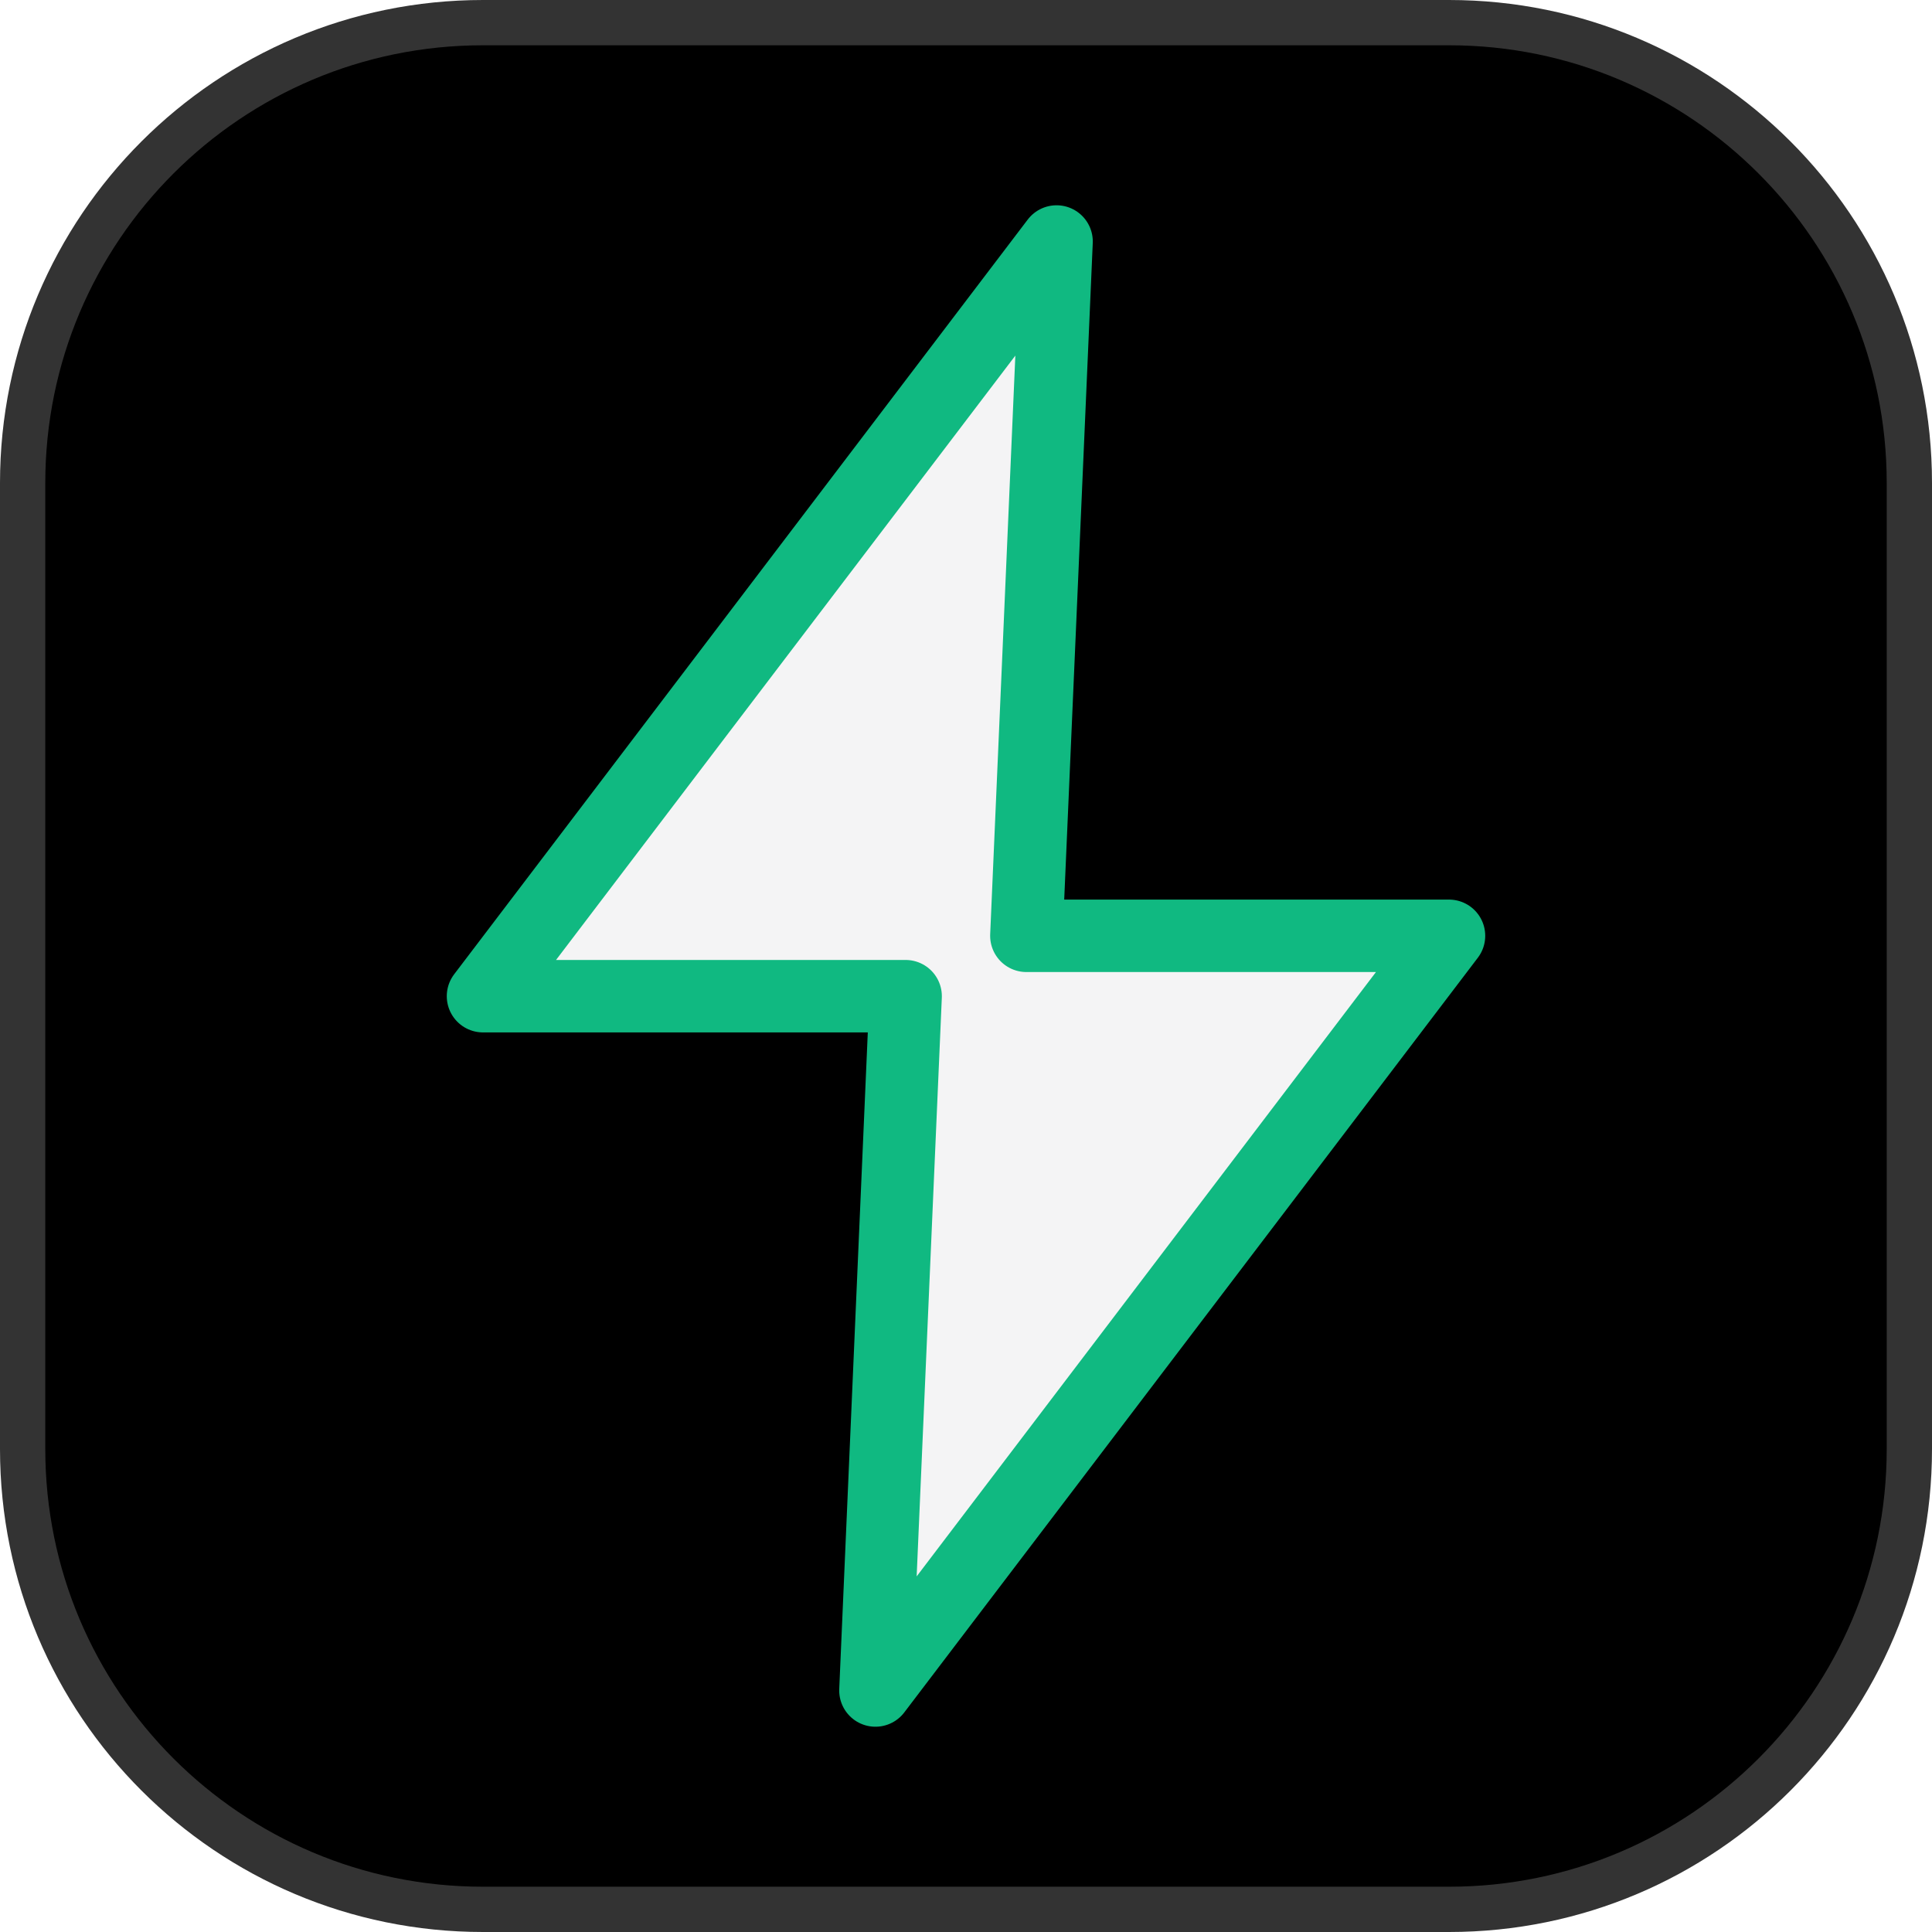
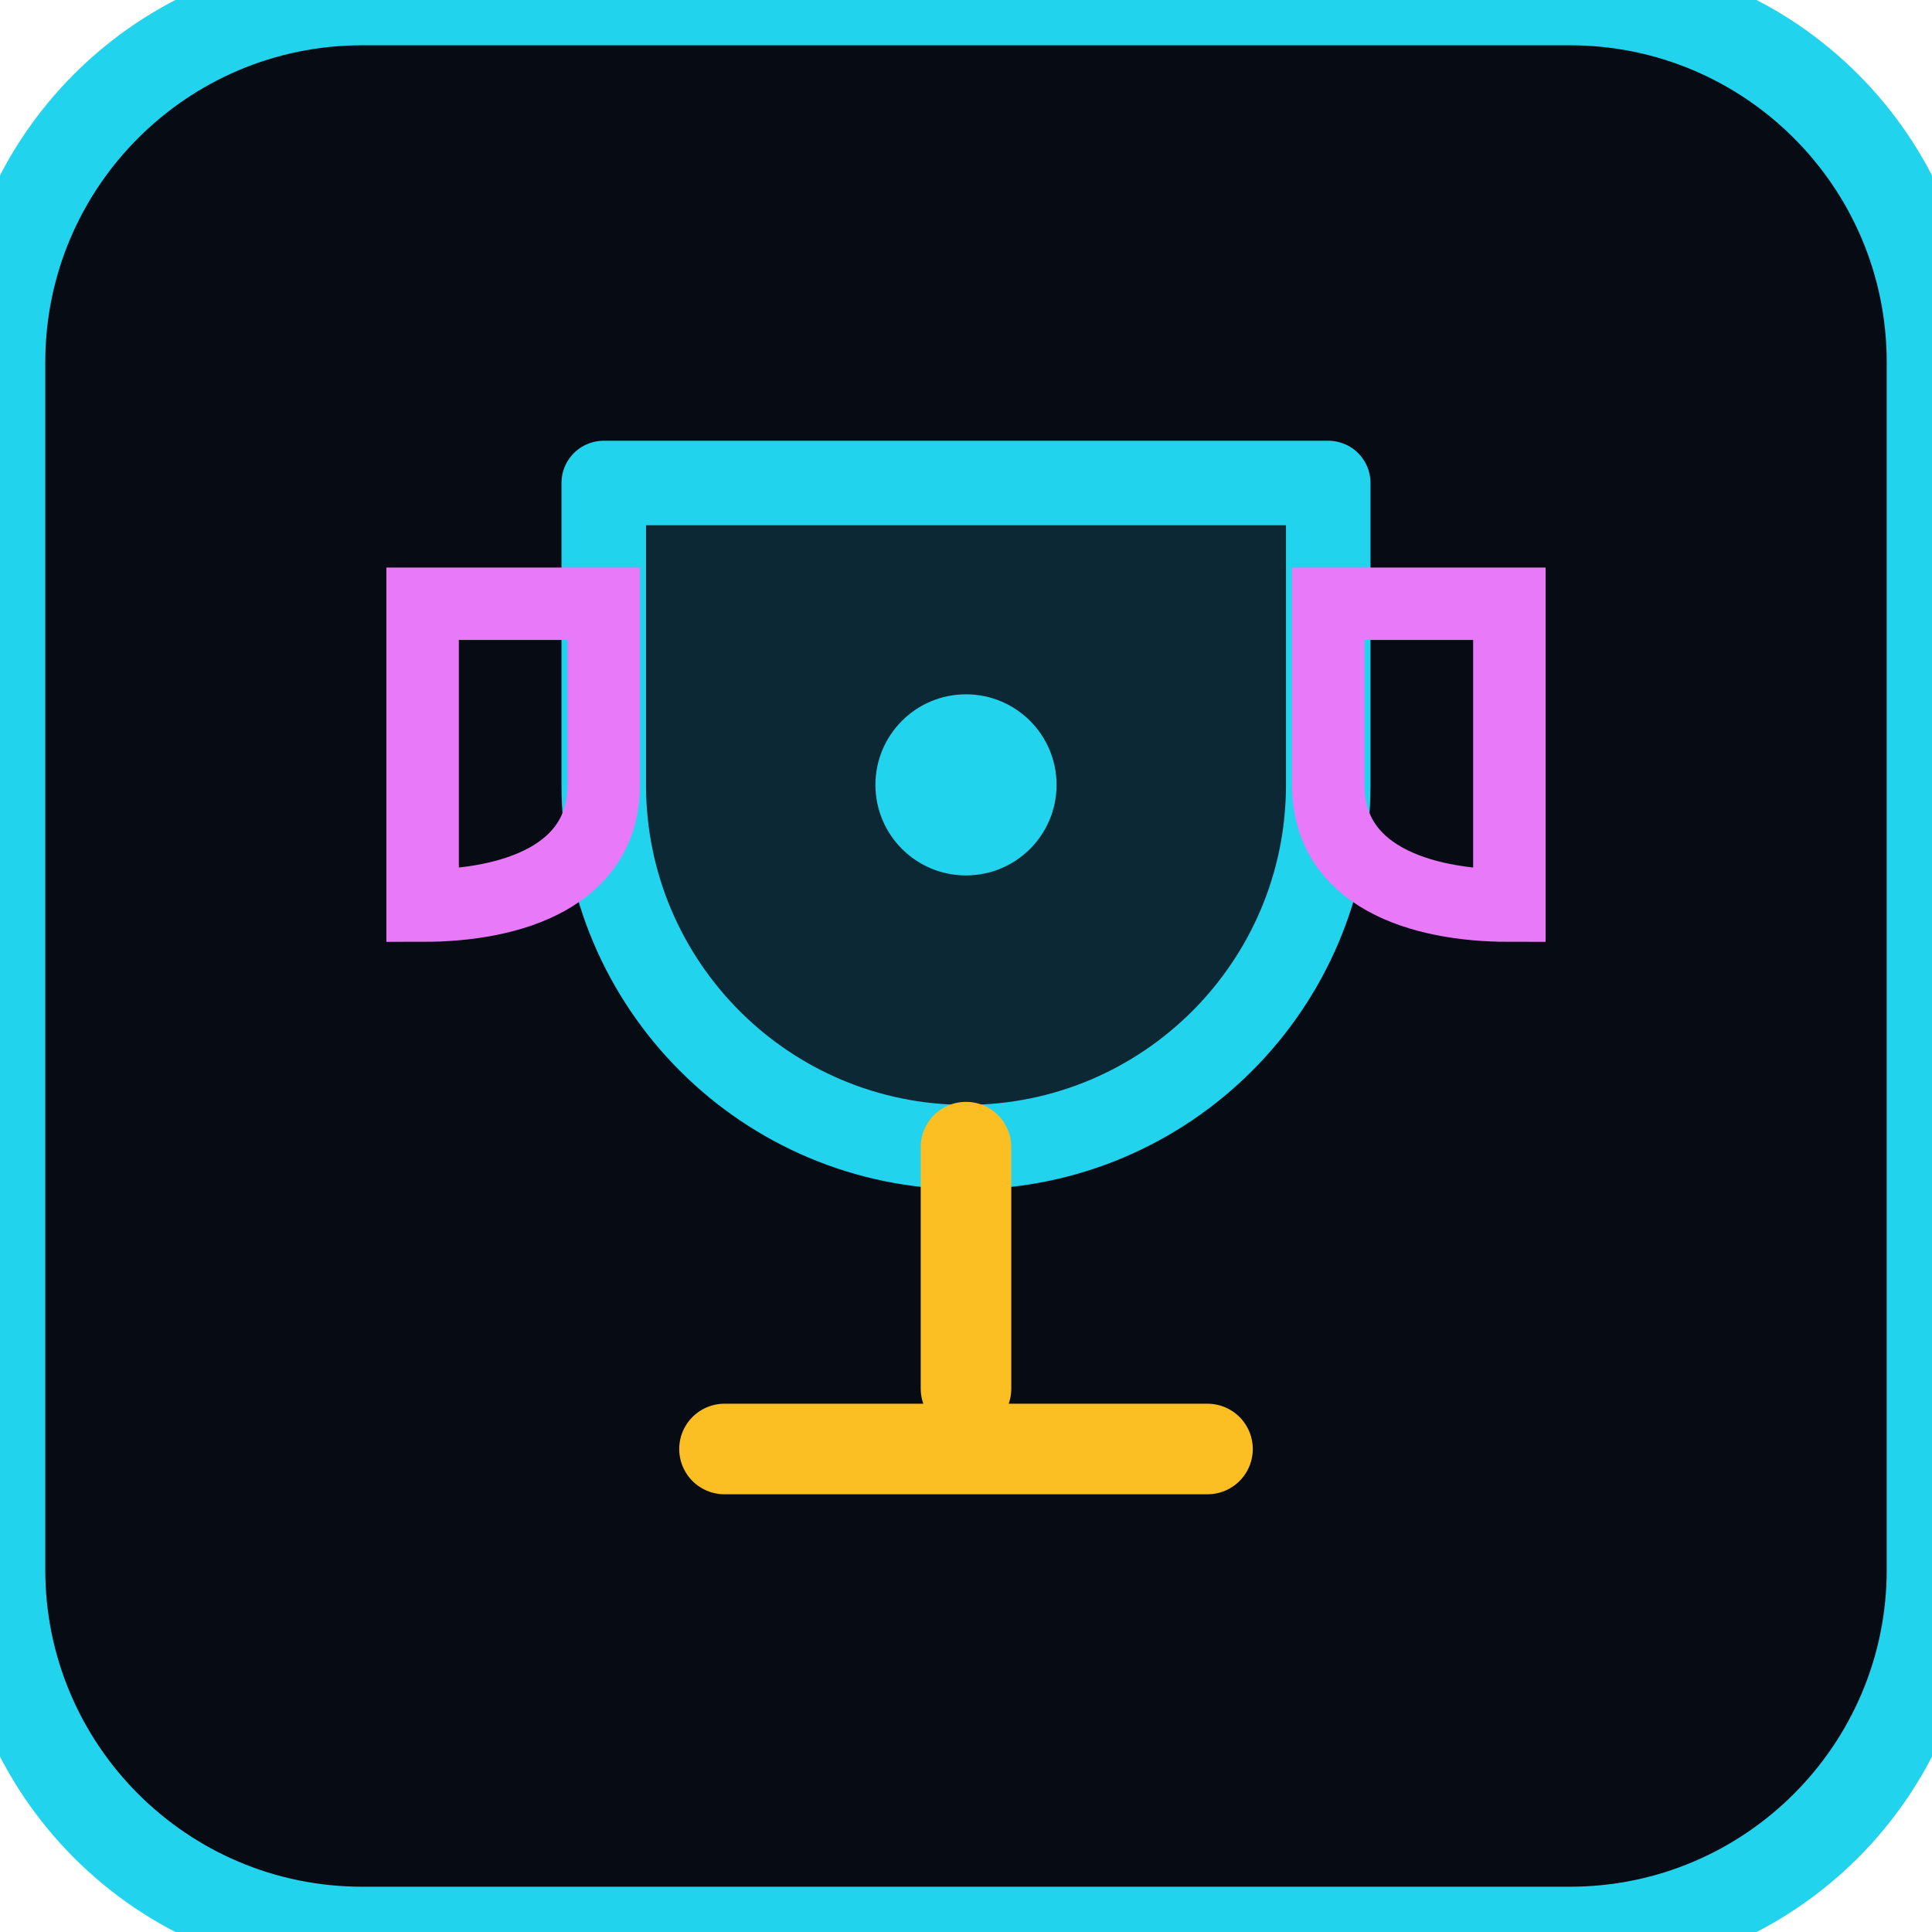
<svg xmlns="http://www.w3.org/2000/svg" viewBox="0 0 32 32" width="32" height="32" fill="none">
-   <rect width="32" height="32" rx="8" fill="#000000" stroke="rgba(255, 255, 255, 0.2)" stroke-width="1.5" />
-   <path d="M17.5 4L8 16.5H15L14.5 28L24 15.5H17L17.5 4Z" fill="#f4f4f5" stroke="#10b981" stroke-width="1.2" stroke-linejoin="round" />
+   <rect width="32" height="32" rx="6" fill="#070B14" stroke="#22D3EE" stroke-width="1.5" />
+   <path d="M10 8H22V13C22 16.314 19.314 19 16 19C12.686 19 10 16.314 10 13V8Z" fill="rgba(34, 211, 238, 0.15)" stroke="#22D3EE" stroke-width="1.4" stroke-linejoin="round" />
+   <path d="M7 10H10V13C10 14.5 8.5 15 7 15V10Z" stroke="#E879F9" stroke-width="1.2" />
+   <path d="M25 10H22V13C22 14.5 23.5 15 25 15V10Z" stroke="#E879F9" stroke-width="1.2" />
+   <path d="M16 19V23M12 24H20" stroke="#FBBF24" stroke-width="1.5" stroke-linecap="round" />
+   <circle cx="16" cy="13" r="1.5" fill="#22D3EE" />
</svg>
